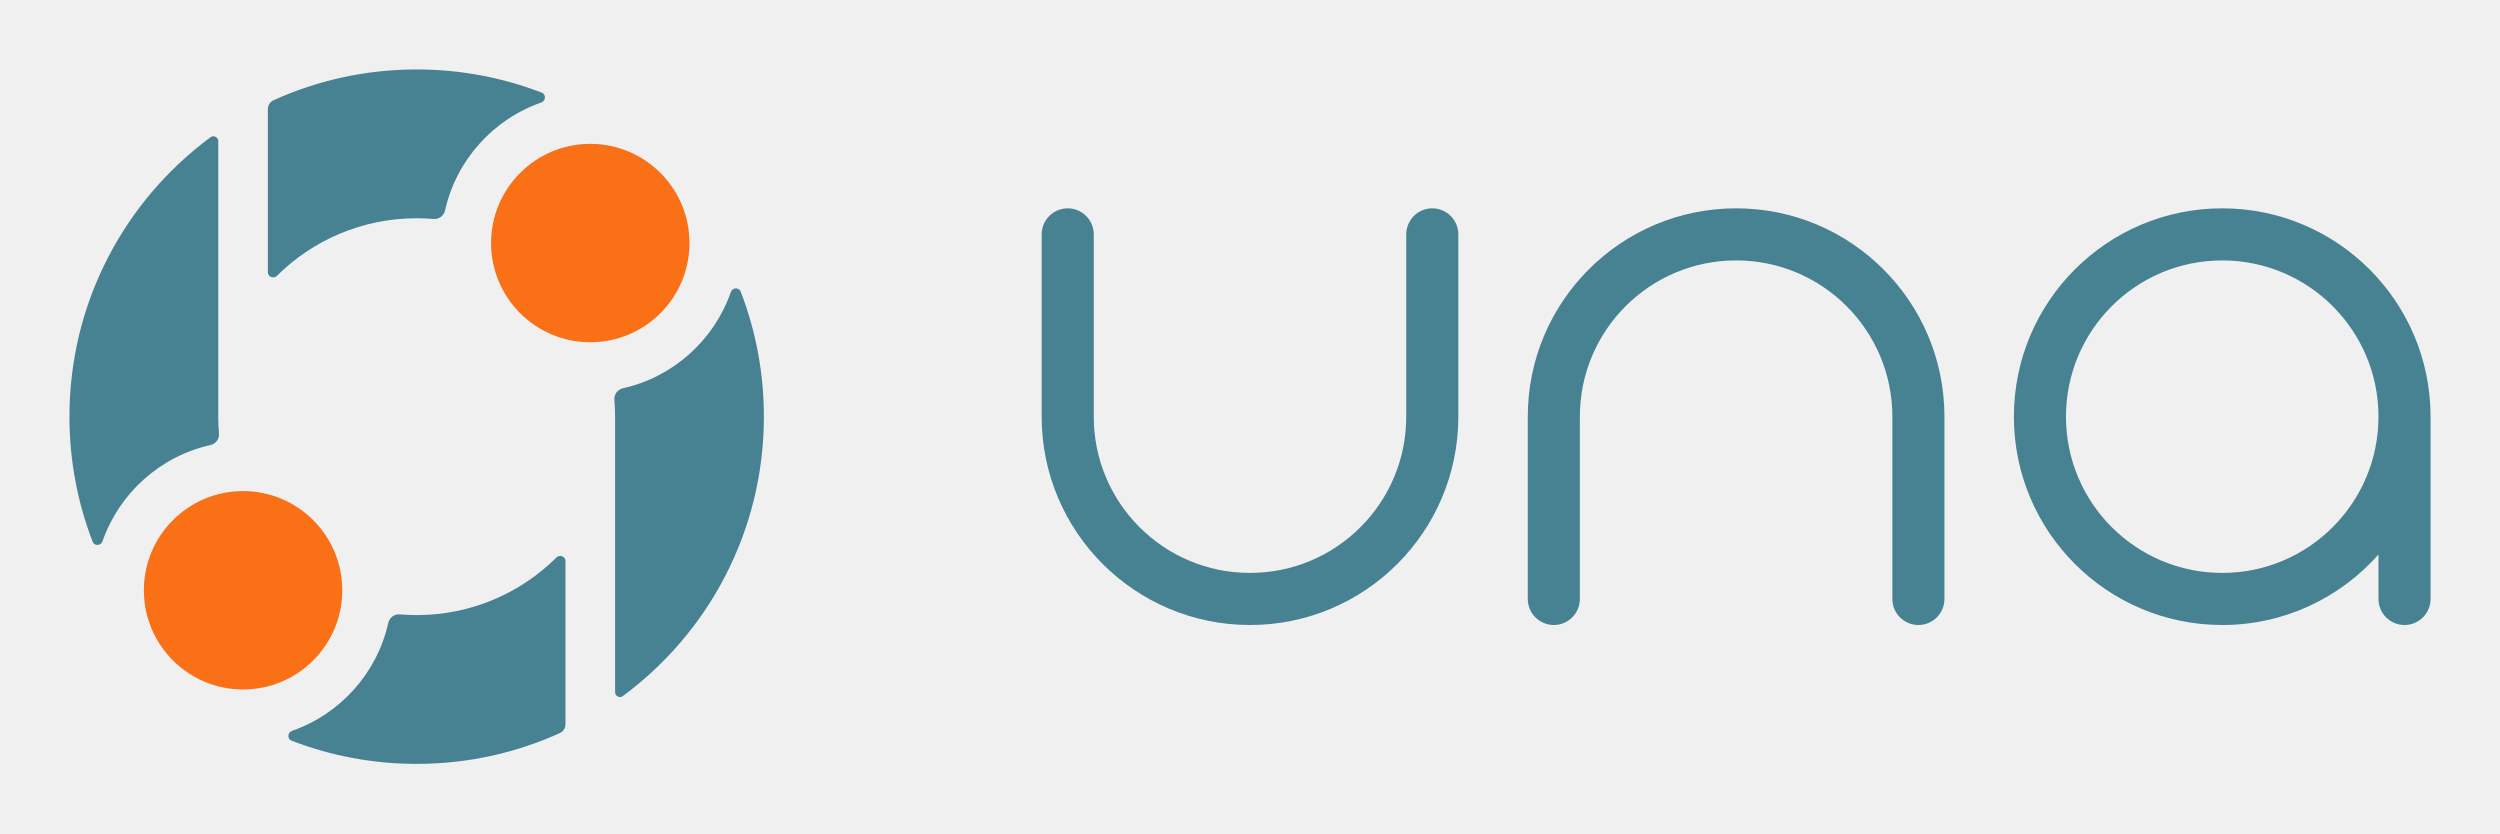
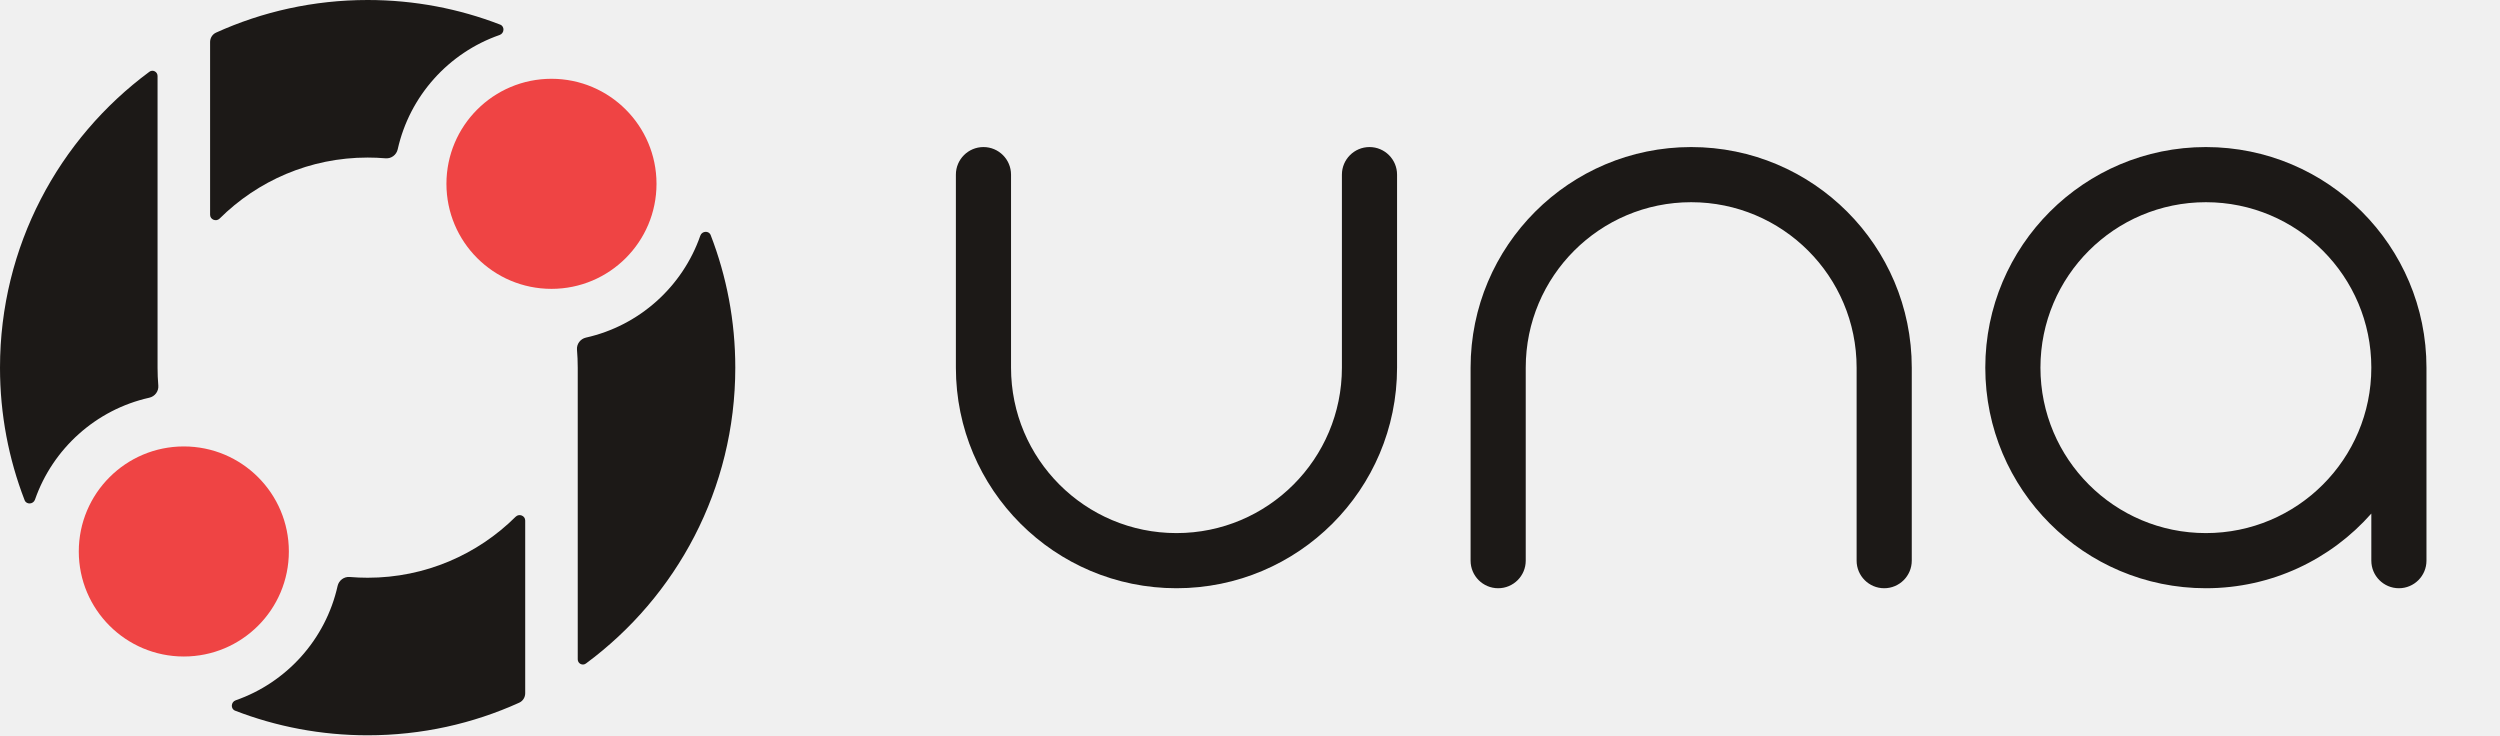
- <svg xmlns="http://www.w3.org/2000/svg" width="144" height="48" viewBox="0 0 144 48" fill="none">
-   <g clip-path="url(#clip0_14_140)">
-     <path d="M15.947 15.891C18.013 13.839 20.858 12.571 24 12.571C24.328 12.571 24.653 12.585 24.975 12.612C25.284 12.639 25.567 12.427 25.635 12.123C26.284 9.218 28.408 6.868 31.18 5.903C31.439 5.813 31.466 5.438 31.21 5.339C28.973 4.474 26.542 4 24 4C21.061 4 18.27 4.634 15.756 5.773C15.555 5.864 15.429 6.065 15.429 6.286V15.685C15.429 15.948 15.76 16.076 15.947 15.891Z" fill="#478293" />
-     <path d="M35.873 40.096C35.688 40.233 35.429 40.099 35.429 39.867V24C35.429 23.672 35.415 23.347 35.388 23.025C35.361 22.716 35.574 22.433 35.877 22.365C38.783 21.716 41.132 19.592 42.097 16.82C42.187 16.561 42.562 16.534 42.661 16.79C43.526 19.027 44 21.458 44 24C44 30.6 40.803 36.453 35.873 40.096Z" fill="#478293" />
-     <path d="M39.714 14C39.714 17.156 37.156 19.714 34 19.714C30.844 19.714 28.286 17.156 28.286 14C28.286 10.844 30.844 8.286 34 8.286C37.156 8.286 39.714 10.844 39.714 14Z" fill="#F97016" />
-     <path d="M5.903 31.18C5.813 31.439 5.438 31.466 5.339 31.21C4.474 28.973 4 26.542 4 24C4 17.4 7.197 11.547 12.127 7.904C12.312 7.767 12.572 7.902 12.572 8.133V24C12.572 24.328 12.585 24.653 12.612 24.975C12.639 25.284 12.427 25.567 12.123 25.635C9.218 26.284 6.869 28.408 5.903 31.18Z" fill="#478293" />
-     <path d="M32.244 42.227C32.445 42.136 32.571 41.935 32.571 41.714V32.315C32.571 32.052 32.24 31.924 32.053 32.109C29.987 34.161 27.142 35.429 24 35.429C23.672 35.429 23.347 35.415 23.025 35.388C22.716 35.361 22.433 35.573 22.365 35.877C21.716 38.783 19.592 41.131 16.82 42.097C16.561 42.187 16.534 42.562 16.79 42.661C19.027 43.526 21.458 44 24 44C26.939 44 29.73 43.366 32.244 42.227Z" fill="#478293" />
-     <path d="M19.715 34C19.715 37.156 17.156 39.714 14 39.714C10.844 39.714 8.286 37.156 8.286 34C8.286 30.844 10.844 28.286 14 28.286C17.156 28.286 19.715 30.844 19.715 34Z" fill="#F97016" />
-     <path d="M81 24C81 28.971 76.971 33 72 33C67.029 33 63 28.971 63 24V13.5C63 12.672 62.328 12 61.5 12C60.672 12 60 12.672 60 13.5V24C60 30.627 65.373 36 72 36C78.627 36 84 30.627 84 24V13.5C84 12.672 83.328 12 82.5 12C81.672 12 81 12.672 81 13.5V24Z" fill="#478293" />
-     <path d="M109 24V34.5C109 35.328 109.672 36 110.5 36C111.328 36 112 35.328 112 34.5V24C112 17.373 106.627 12 100 12C93.373 12 88 17.373 88 24V34.5C88 35.328 88.672 36 89.5 36C90.328 36 91 35.328 91 34.5V24C91 19.029 95.029 15 100 15C104.971 15 109 19.029 109 24Z" fill="#478293" />
-     <path fill-rule="evenodd" clip-rule="evenodd" d="M137 31.938V34.5C137 35.328 137.672 36 138.5 36V36C139.328 36 140 35.328 140 34.5V24C140 17.373 134.627 12 128 12C121.373 12 116 17.373 116 24C116 30.627 121.373 36 128 36C131.584 36 134.801 34.429 137 31.938ZM137 24C137 28.971 132.971 33 128 33C123.029 33 119 28.971 119 24C119 19.029 123.029 15 128 15C132.971 15 137 19.029 137 24Z" fill="#478293" />
-   </g>
-   <defs>
-     <clipPath id="clip0_14_140">
-       <rect width="144" height="48" fill="white" />
-     </clipPath>
-   </defs>
+ <svg xmlns="http://www.w3.org/2000/svg" width="136" height="40" viewBox="0 0 136 40" fill="none">
+   <path d="M11.947 11.891C14.013 9.839 16.858 8.571 20 8.571C20.328 8.571 20.653 8.585 20.975 8.612C21.284 8.639 21.567 8.427 21.635 8.123C22.284 5.218 24.408 2.868 27.18 1.903C27.439 1.813 27.466 1.438 27.21 1.339C24.973 0.474 22.542 0 20 0C17.061 0 14.27 0.634 11.756 1.773C11.555 1.864 11.429 2.065 11.429 2.286V11.685C11.429 11.948 11.76 12.076 11.947 11.891Z" fill="#1C1917" />
+   <path d="M31.873 36.096C31.688 36.233 31.429 36.099 31.429 35.867V20C31.429 19.672 31.415 19.347 31.388 19.025C31.361 18.716 31.573 18.433 31.877 18.365C34.783 17.716 37.132 15.592 38.097 12.82C38.187 12.561 38.562 12.534 38.661 12.79C39.526 15.027 40 17.458 40 20C40 26.6 36.803 32.453 31.873 36.096Z" fill="#1C1917" />
+   <path d="M35.714 10C35.714 13.156 33.156 15.714 30 15.714C26.844 15.714 24.286 13.156 24.286 10C24.286 6.844 26.844 4.286 30 4.286C33.156 4.286 35.714 6.844 35.714 10Z" fill="#EF4444" />
+   <path d="M1.903 27.18C1.813 27.439 1.438 27.466 1.339 27.21C0.474 24.973 0 22.542 0 20C0 13.4 3.197 7.547 8.127 3.904C8.312 3.767 8.571 3.902 8.571 4.133V20C8.571 20.328 8.585 20.653 8.612 20.975C8.639 21.284 8.427 21.567 8.123 21.635C5.218 22.284 2.869 24.408 1.903 27.18Z" fill="#1C1917" />
+   <path d="M28.244 38.227C28.445 38.136 28.571 37.935 28.571 37.714V28.315C28.571 28.052 28.24 27.924 28.053 28.109C25.987 30.161 23.142 31.429 20 31.429C19.672 31.429 19.347 31.415 19.025 31.388C18.716 31.361 18.433 31.573 18.365 31.877C17.716 34.783 15.592 37.131 12.82 38.097C12.561 38.187 12.534 38.562 12.79 38.661C15.027 39.526 17.458 40 20 40C22.939 40 25.73 39.366 28.244 38.227Z" fill="#1C1917" />
+   <path d="M15.714 30C15.714 33.156 13.156 35.714 10 35.714C6.844 35.714 4.286 33.156 4.286 30C4.286 26.844 6.844 24.286 10 24.286C13.156 24.286 15.714 26.844 15.714 30Z" fill="#EF4444" />
+   <path d="M73 20C73 24.971 68.971 29 64 29C59.029 29 55 24.971 55 20V9.5C55 8.672 54.328 8 53.5 8C52.672 8 52 8.672 52 9.5V20C52 26.627 57.373 32 64 32C70.627 32 76 26.627 76 20V9.5C76 8.672 75.329 8 74.5 8C73.672 8 73 8.672 73 9.5V20Z" fill="#1C1917" />
+   <path d="M101 20V30.5C101 31.328 101.672 32 102.5 32C103.329 32 104 31.328 104 30.5V20C104 13.373 98.627 8 92 8C85.373 8 80 13.373 80 20V30.5C80 31.328 80.672 32 81.5 32C82.329 32 83 31.328 83 30.5V20C83 15.029 87.029 11 92 11C96.971 11 101 15.029 101 20Z" fill="#1C1917" />
+   <path fill-rule="evenodd" clip-rule="evenodd" d="M129 27.938V30.5C129 31.328 129.672 32 130.5 32C131.329 32 132 31.328 132 30.5V20C132 13.373 126.628 8 120 8C113.373 8 108 13.373 108 20C108 26.627 113.373 32 120 32C123.584 32 126.801 30.429 129 27.938ZM129 20C129 24.971 124.971 29 120 29C115.03 29 111 24.971 111 20C111 15.029 115.03 11 120 11C124.971 11 129 15.029 129 20Z" fill="#1C1917" />
</svg>
